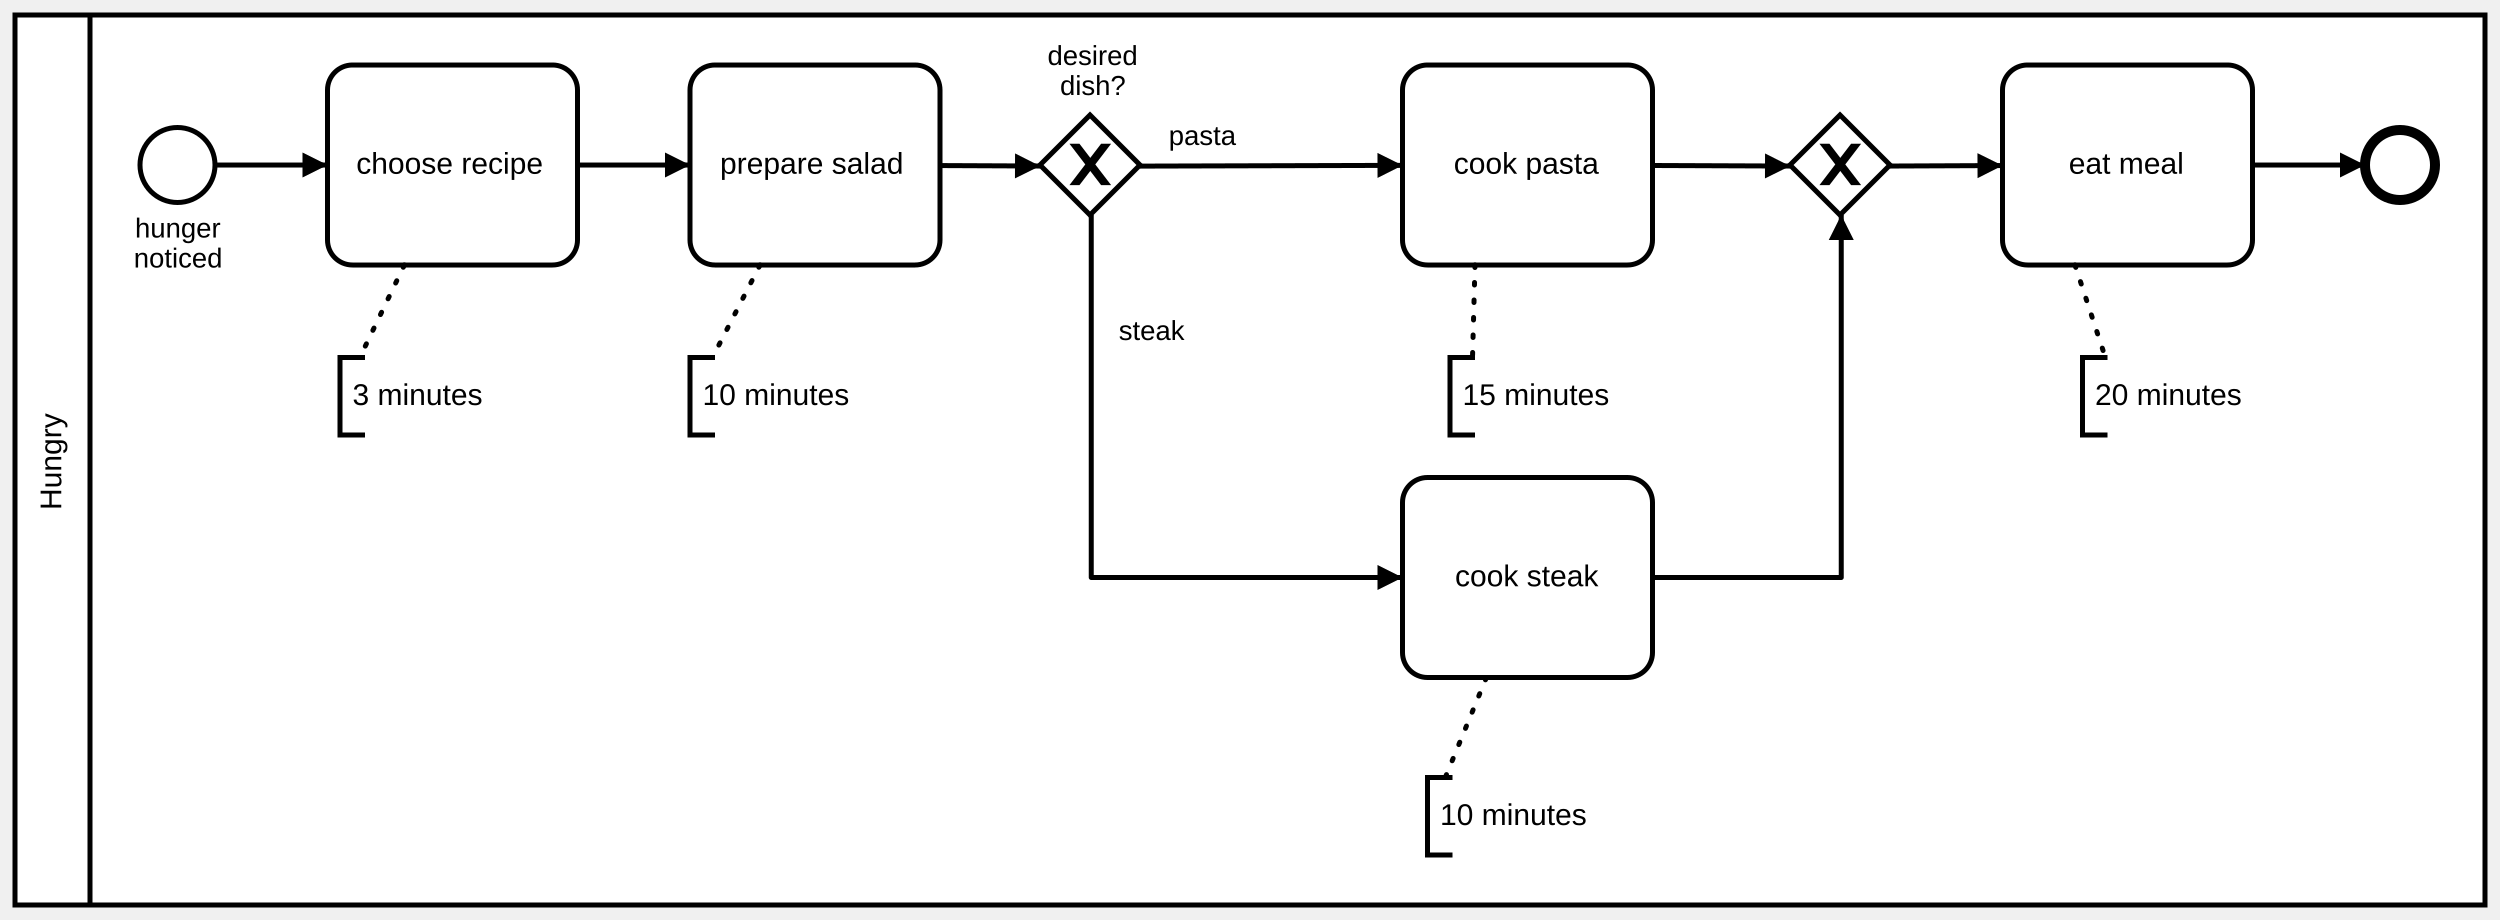
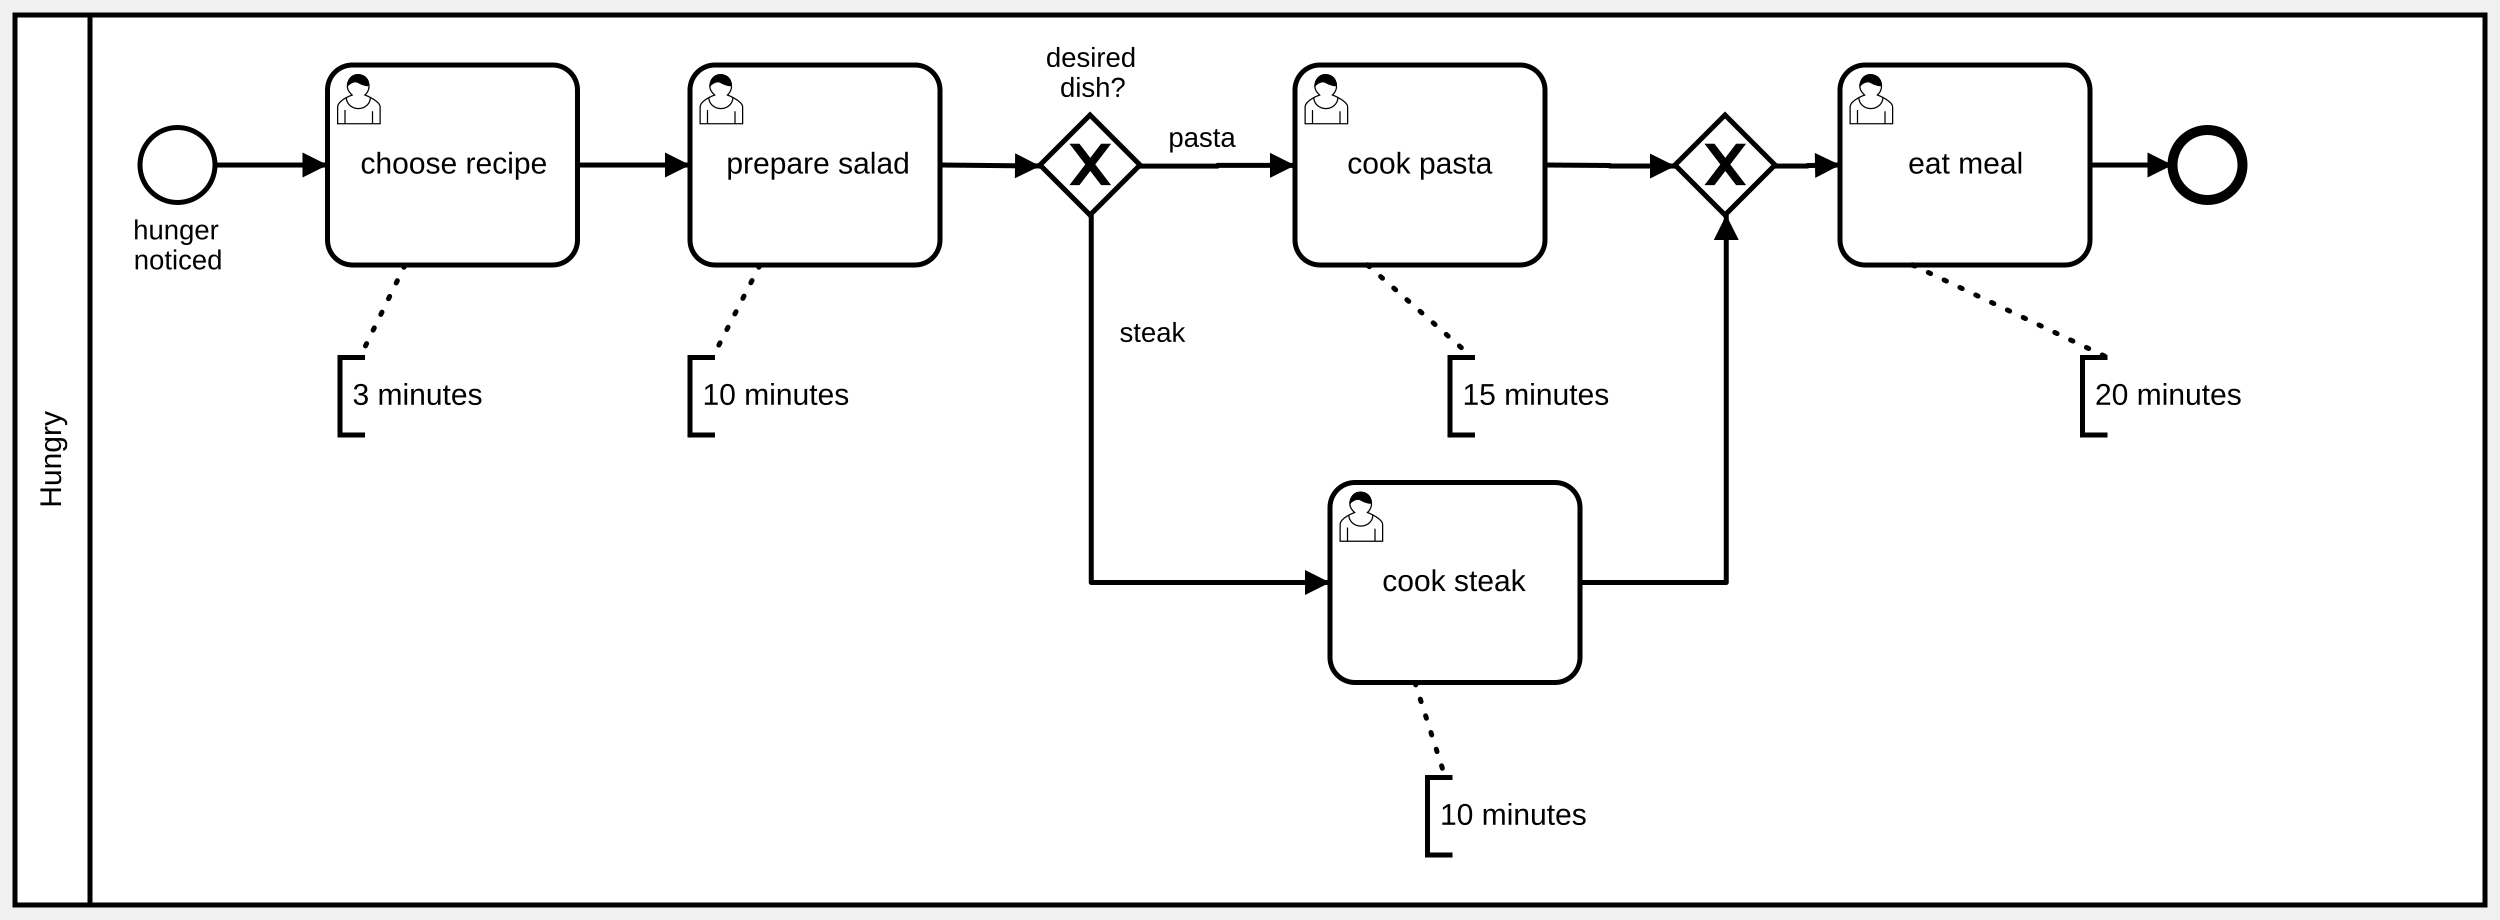
<svg xmlns="http://www.w3.org/2000/svg" width="1000" height="368" viewBox="90 49 1000 368" version="1.1">
  <defs>
-     <marker viewBox="0 0 20 20" markerWidth="10" markerHeight="10" orient="auto" refX="11" refY="10" id="markerSich866ps4">
+     <marker viewBox="0 0 20 20" markerWidth="10" markerHeight="10" orient="auto" refX="11" refY="10" id="markerSie0yr5c24">
      <path d="M 1 5 L 11 10 L 1 15 Z" fill="#000000" style="stroke-width: 1px; stroke-linecap: round; stroke-dasharray: 10000px, 1px;" />
    </marker>
-     <marker viewBox="0 0 20 20" markerWidth="20" markerHeight="20" orient="auto" refX="6" refY="6" id="markerSich866ps6">
+     <marker viewBox="0 0 20 20" markerWidth="20" markerHeight="20" orient="auto" refX="6" refY="6" id="markerSie0yr5c26">
      <circle cx="6" cy="6" r="3.5" style="stroke-width: 1px; stroke-linecap: round; stroke-dasharray: 10000px, 1px;" fill="#ffffff" stroke="#000000" />
    </marker>
-     <marker viewBox="0 0 20 20" markerWidth="20" markerHeight="20" orient="auto" refX="8.5" refY="5" id="markerSich866ps8">
+     <marker viewBox="0 0 20 20" markerWidth="20" markerHeight="20" orient="auto" refX="8.5" refY="5" id="markerSie0yr5c28">
      <path d="m 1 5 l 0 -3 l 7 3 l -7 3 z" fill="#ffffff" stroke="#000000" style="stroke-width: 1px; stroke-linecap: butt; stroke-dasharray: 10000px, 1px;" />
    </marker>
-     <marker viewBox="0 0 20 20" markerWidth="10" markerHeight="10" orient="auto" refX="11" refY="10" id="markerSich866psa">
+     <marker viewBox="0 0 20 20" markerWidth="10" markerHeight="10" orient="auto" refX="11" refY="10" id="markerSie0yr5c2a">
      <path d="M 1 5 L 11 10 L 1 15" fill="#ffffff" stroke="#000000" style="stroke-width: 1px; stroke-linecap: round; stroke-dasharray: 10000px, 1px;" />
    </marker>
-     <marker viewBox="0 0 20 20" markerWidth="10" markerHeight="10" orient="auto" refX="-1" refY="10" id="markerSich866psc">
+     <marker viewBox="0 0 20 20" markerWidth="10" markerHeight="10" orient="auto" refX="-1" refY="10" id="markerSie0yr5c2c">
      <path d="M 0 10 L 8 6 L 16 10 L 8 14 Z" fill="#ffffff" stroke="#000000" style="stroke-width: 1px; stroke-linecap: round; stroke-dasharray: 10000px, 1px;" />
    </marker>
-     <marker viewBox="0 0 20 20" markerWidth="10" markerHeight="10" orient="auto" refX="-5" refY="10" id="markerSich866pse">
+     <marker viewBox="0 0 20 20" markerWidth="10" markerHeight="10" orient="auto" refX="-5" refY="10" id="markerSie0yr5c2e">
      <path d="M 1 4 L 5 16" fill="#000000" stroke="#000000" style="stroke-width: 1px; stroke-linecap: round; stroke-dasharray: 10000px, 1px;" />
    </marker>
  </defs>
  <g class="djs-group">
    <g data-element-id="Participant_0yxylks" class="djs-element djs-shape hover" transform="matrix(1,0,0,1,96,55)" style="display: block;">
      <rect fill="none" class="djs-outline" x="-6" y="-6" width="1000" height="368" />
      <g class="djs-visual">
-         <rect x="0" y="0" width="988" height="356" rx="0" ry="0" stroke="#000000" fill="#ffffff" style="stroke-width: 2px;" />
+         <rect x="0" y="0" width="988" height="356" rx="0" ry="0" stroke="#000000" style="stroke-width: 2px;" fill="#ffffff" />
        <polyline points="30,0 30,356 " fill="none" stroke="#000000" style="stroke-width: 2px;" />
        <text class=" djs-label" transform="matrix(0,-1,1,0,0,356)" style="font-family: Arial, sans-serif; font-size: 12px;">
-           <tspan x="158" y="18.5">Hungry</tspan>
+           <tspan x="158.906" y="18.414">Hungry</tspan>
        </text>
      </g>
      <rect x="0" y="0" width="988" height="356" fill="none" stroke="#ffffff" style="stroke-opacity: 0; stroke-width: 15px;" class="djs-hit" />
    </g>
    <g class="djs-children">
      <g class="djs-group">
        <g data-element-id="sid-D0BED8B1-BB93-411E-8E26-49C51C4AAF75" transform="matrix(1,0,0,1,146,100)" class="djs-element djs-shape" style="display: block;">
          <rect fill="none" class="djs-outline" x="-6" y="-6" width="42" height="42" />
          <g class="djs-visual">
            <circle cx="15" cy="15" r="15" stroke="#000000" fill="#ffffff" style="stroke-width: 2px;" />
          </g>
          <rect x="0" y="0" width="30" height="30" fill="none" stroke="#ffffff" style="stroke-opacity: 0; stroke-width: 15px;" class="djs-hit" />
        </g>
      </g>
      <g class="djs-group">
        <g data-element-id="sid-D0BED8B1-BB93-411E-8E26-49C51C4AAF75_label" class="djs-element djs-shape" transform="matrix(1,0,0,1,116,132)" style="display: block;">
          <rect fill="none" class="djs-outline" x="-6" y="-6" width="102" height="34" />
          <g class="djs-visual">
            <text class=" djs-label" style="font-family: Arial, sans-serif; font-size: 11px;">
-               <tspan x="28" y="12">hunger</tspan>
-               <tspan x="27.5" y="24">noticed</tspan>
+               <tspan x="27.266" y="12.734">hunger</tspan>
+               <tspan x="27.5" y="24.734">noticed</tspan>
            </text>
          </g>
          <rect x="0" y="0" width="90" height="22" fill="none" stroke="#ffffff" style="stroke-opacity: 0; stroke-width: 15px;" class="djs-hit" />
-         </g>
-       </g>
-       <g class="djs-group">
-         <g data-element-id="sid-8F82DC6C-AE16-41F6-9271-229FC57C00F4" class="djs-element djs-shape" transform="matrix(1,0,0,1,221,75)" style="display: block;">
-           <rect fill="none" class="djs-outline" x="-6" y="-6" width="112" height="92" />
-           <g class="djs-visual">
-             <rect x="0" y="0" width="100" height="80" rx="10" ry="10" stroke="#000000" fill="#ffffff" style="stroke-width: 2px;" />
-             <text class=" djs-label" style="font-family: Arial, sans-serif; font-size: 12px;">
-               <tspan x="11.5" y="43.5">choose recipe</tspan>
-             </text>
-           </g>
-           <rect x="0" y="0" width="100" height="80" fill="none" stroke="#ffffff" style="stroke-opacity: 0; stroke-width: 15px;" class="djs-hit" />
        </g>
      </g>
      <g class="djs-group">
        <g data-element-id="sid-433EEF5E-4740-4E48-9503-61C492767C56" transform="matrix(1,0,0,1,506,95)" class="djs-element djs-shape" style="display: block;">
          <rect fill="none" class="djs-outline" x="-6" y="-6" width="52" height="52" />
          <g class="djs-visual">
            <polygon points="20,0,40,20,20,40,0,20" stroke="#000000" fill="#ffffff" style="stroke-width: 2px;" />
            <path d="m 12.8,12 5.943,7.771 -5.943,7.771 2.743,0 4.571,-5.971 4.571,5.971 2.743,0 -5.943,-7.771 5.943,-7.771 -2.743,0 -4.571,5.971 -4.571,-5.971 -2.743,0 z" fill="#000000" stroke="#000000" style="stroke-width: 1px;" />
          </g>
          <rect x="0" y="0" width="40" height="40" fill="none" stroke="#ffffff" style="stroke-opacity: 0; stroke-width: 15px;" class="djs-hit" />
        </g>
      </g>
      <g class="djs-group">
        <g data-element-id="sid-433EEF5E-4740-4E48-9503-61C492767C56_label" class="djs-element djs-shape" transform="matrix(1,0,0,1,482,63)" style="display: block;">
          <rect fill="none" class="djs-outline" x="-6" y="-6" width="102" height="36" />
          <g class="djs-visual">
            <text class=" djs-label" style="font-family: Arial, sans-serif; font-size: 11px;">
-               <tspan x="27" y="12">desired </tspan>
-               <tspan x="32" y="24">dish?</tspan>
+               <tspan x="26.359" y="12.734">desired </tspan>
+               <tspan x="32" y="24.734">dish?</tspan>
            </text>
          </g>
          <rect x="0" y="0" width="90" height="24" fill="none" stroke="#ffffff" style="stroke-opacity: 0; stroke-width: 15px;" class="djs-hit" />
        </g>
      </g>
      <g class="djs-group">
-         <g data-element-id="sid-91F38206-6869-44E3-8930-0A83748450BF" class="djs-element djs-shape" transform="matrix(1,0,0,1,651,75)" style="display: block;">
-           <rect fill="none" class="djs-outline" x="-6" y="-6" width="112" height="92" />
-           <g class="djs-visual">
-             <rect x="0" y="0" width="100" height="80" rx="10" ry="10" stroke="#000000" fill="#ffffff" style="stroke-width: 2px;" />
-             <text class=" djs-label" style="font-family: Arial, sans-serif; font-size: 12px;">
-               <tspan x="20.5" y="43.5">cook pasta</tspan>
-             </text>
-           </g>
-           <rect x="0" y="0" width="100" height="80" fill="none" stroke="#ffffff" style="stroke-opacity: 0; stroke-width: 15px;" class="djs-hit" />
-         </g>
-       </g>
-       <g class="djs-group">
-         <g data-element-id="sid-9995AE6B-11A6-420E-9F08-19E38191A77A" class="djs-element djs-shape" transform="matrix(1,0,0,1,651,240)" style="display: block;">
-           <rect fill="none" class="djs-outline" x="-6" y="-6" width="112" height="92" />
-           <g class="djs-visual">
-             <rect x="0" y="0" width="100" height="80" rx="10" ry="10" stroke="#000000" fill="#ffffff" style="stroke-width: 2px;" />
-             <text class=" djs-label" style="font-family: Arial, sans-serif; font-size: 12px;">
-               <tspan x="21" y="43.5">cook steak</tspan>
-             </text>
-           </g>
-           <rect x="0" y="0" width="100" height="80" fill="none" stroke="#ffffff" style="stroke-opacity: 0; stroke-width: 15px;" class="djs-hit" />
-         </g>
-       </g>
-       <g class="djs-group">
-         <g data-element-id="sid-5144EF42-AEA7-4985-84F9-C082122C7107" class="djs-element djs-shape" transform="matrix(1,0,0,1,366,75)" style="display: block;">
-           <rect fill="none" class="djs-outline" x="-6" y="-6" width="112" height="92" />
-           <g class="djs-visual">
-             <rect x="0" y="0" width="100" height="80" rx="10" ry="10" stroke="#000000" fill="#ffffff" style="stroke-width: 2px;" />
-             <text class=" djs-label" style="font-family: Arial, sans-serif; font-size: 12px;">
-               <tspan x="12" y="43.5">prepare salad</tspan>
-             </text>
-           </g>
-           <rect x="0" y="0" width="100" height="80" fill="none" stroke="#ffffff" style="stroke-opacity: 0; stroke-width: 15px;" class="djs-hit" />
-         </g>
-       </g>
-       <g class="djs-group">
-         <g data-element-id="sid-47D7385A-388F-40C4-892E-F814C0659C54" transform="matrix(1,0,0,1,806,95)" class="djs-element djs-shape" style="display: block;">
+         <g data-element-id="sid-47D7385A-388F-40C4-892E-F814C0659C54" transform="matrix(1,0,0,1,760,95)" class="djs-element djs-shape" style="display: block;">
          <rect fill="none" class="djs-outline" x="-6" y="-6" width="52" height="52" />
          <g class="djs-visual">
            <polygon points="20,0,40,20,20,40,0,20" stroke="#000000" fill="#ffffff" style="stroke-width: 2px;" />
            <path d="m 12.8,12 5.943,7.771 -5.943,7.771 2.743,0 4.571,-5.971 4.571,5.971 2.743,0 -5.943,-7.771 5.943,-7.771 -2.743,0 -4.571,5.971 -4.571,-5.971 -2.743,0 z" fill="#000000" stroke="#000000" style="stroke-width: 1px;" />
          </g>
          <rect x="0" y="0" width="40" height="40" fill="none" stroke="#ffffff" style="stroke-opacity: 0; stroke-width: 15px;" class="djs-hit" />
        </g>
      </g>
      <g class="djs-group">
-         <g data-element-id="sid-47D7385A-388F-40C4-892E-F814C0659C54_label" class="djs-element djs-shape" transform="matrix(1,0,0,1,781,135)" style="display: none;">
-           <rect fill="none" class="djs-outline" x="-6" y="-6" width="102" height="32" />
-           <g class="djs-visual">
-             <text class=" djs-label" style="font-family: Arial, sans-serif; font-size: 11px;">
-               <tspan x="45" y="0" />
-             </text>
-           </g>
-           <rect x="0" y="0" width="90" height="20" fill="none" stroke="#ffffff" style="stroke-opacity: 0; stroke-width: 15px;" class="djs-hit" />
-         </g>
-       </g>
-       <g class="djs-group">
-         <g data-element-id="sid-AAEB396B-8B49-4A20-ADC8-8F956C1B5256" class="djs-element djs-shape" transform="matrix(1,0,0,1,891,75)" style="display: block;">
-           <rect fill="none" class="djs-outline" x="-6" y="-6" width="112" height="92" />
-           <g class="djs-visual">
-             <rect x="0" y="0" width="100" height="80" rx="10" ry="10" stroke="#000000" fill="#ffffff" style="stroke-width: 2px;" />
-             <text class=" djs-label" style="font-family: Arial, sans-serif; font-size: 12px;">
-               <tspan x="26.5" y="43.5">eat meal</tspan>
-             </text>
-           </g>
-           <rect x="0" y="0" width="100" height="80" fill="none" stroke="#ffffff" style="stroke-opacity: 0; stroke-width: 15px;" class="djs-hit" />
-         </g>
-       </g>
-       <g class="djs-group">
-         <g data-element-id="sid-283C754D-1AA2-4EC9-982F-382C51F2C9B9" transform="matrix(1,0,0,1,1036,101)" class="djs-element djs-shape" style="display: block;">
+         <g data-element-id="sid-47D7385A-388F-40C4-892E-F814C0659C54_label" class="djs-element djs-shape" transform="matrix(1,0,0,1,735,135)" style="display: none;">
+           <rect fill="none" class="djs-outline" x="-6" y="-6" width="102" height="32" />
+           <g class="djs-visual">
+             <text class=" djs-label" style="font-family: Arial, sans-serif; font-size: 11px;">
+               <tspan x="45" y="0" />
+             </text>
+           </g>
+           <rect x="0" y="0" width="90" height="20" fill="none" stroke="#ffffff" style="stroke-opacity: 0; stroke-width: 15px;" class="djs-hit" />
+         </g>
+       </g>
+       <g class="djs-group">
+         <g data-element-id="sid-283C754D-1AA2-4EC9-982F-382C51F2C9B9" transform="matrix(1,0,0,1,959,101)" class="djs-element djs-shape selected" style="display: block;">
          <rect fill="none" class="djs-outline" x="-6" y="-6" width="40" height="40" />
          <g class="djs-visual">
            <circle cx="14" cy="14" r="14" stroke="#000000" fill="#ffffff" style="stroke-width: 4px;" />
          </g>
          <rect x="0" y="0" width="28" height="28" fill="none" stroke="#ffffff" style="stroke-opacity: 0; stroke-width: 15px;" class="djs-hit" />
        </g>
      </g>
      <g class="djs-group">
-         <g data-element-id="sid-283C754D-1AA2-4EC9-982F-382C51F2C9B9_label" class="djs-element djs-shape" transform="matrix(1,0,0,1,1005,129)" style="display: none;">
+         <g data-element-id="sid-283C754D-1AA2-4EC9-982F-382C51F2C9B9_label" class="djs-element djs-shape" transform="matrix(1,0,0,1,928,129)" style="display: none;">
          <rect fill="none" class="djs-outline" x="-6" y="-6" width="102" height="32" />
          <g class="djs-visual">
            <text class=" djs-label" style="font-family: Arial, sans-serif; font-size: 11px;">
              <tspan x="45" y="0" />
            </text>
          </g>
          <rect x="0" y="0" width="90" height="20" fill="none" stroke="#ffffff" style="stroke-opacity: 0; stroke-width: 15px;" class="djs-hit" />
        </g>
      </g>
      <g class="djs-group">
        <g data-element-id="sid-BF48915E-9493-4461-A096-7B52E6FD0B70" class="djs-element djs-shape" transform="matrix(1,0,0,1,923,192)" style="display: block;">
          <rect fill="none" class="djs-outline" x="-6" y="-6" width="112" height="43" />
          <g class="djs-visual">
            <rect x="0" y="0" width="100" height="31" rx="0" ry="0" stroke="none" fill="none" style="stroke-width: 2px;" />
            <path d="m 0, 0 m 10,0 l -10,0 l 0,31 l 10,0" fill="none" stroke="#000000" style="stroke-width: 2px;" />
            <text class=" djs-label" style="font-family: Arial, sans-serif; font-size: 12px;">
-               <tspan x="5" y="19">20 minutes</tspan>
+               <tspan x="5" y="18.914">20 minutes</tspan>
            </text>
          </g>
          <rect x="0" y="0" width="100" height="31" fill="none" stroke="#ffffff" style="stroke-opacity: 0; stroke-width: 15px;" class="djs-hit" />
        </g>
      </g>
      <g class="djs-group">
        <g data-element-id="sid-4E820B8B-41A4-47BC-B9BA-F007E2D485A4" class="djs-element djs-shape" transform="matrix(1,0,0,1,366,192)" style="display: block;">
          <rect fill="none" class="djs-outline" x="-6" y="-6" width="112" height="43" />
          <g class="djs-visual">
            <rect x="0" y="0" width="100" height="31" rx="0" ry="0" stroke="none" fill="none" style="stroke-width: 2px;" />
            <path d="m 0, 0 m 10,0 l -10,0 l 0,31 l 10,0" fill="none" stroke="#000000" style="stroke-width: 2px;" />
            <text class=" djs-label" style="font-family: Arial, sans-serif; font-size: 12px;">
-               <tspan x="5" y="19">10 minutes</tspan>
+               <tspan x="5" y="18.914">10 minutes</tspan>
            </text>
          </g>
          <rect x="0" y="0" width="100" height="31" fill="none" stroke="#ffffff" style="stroke-opacity: 0; stroke-width: 15px;" class="djs-hit" />
        </g>
      </g>
      <g class="djs-group">
        <g data-element-id="sid-CFD63D17-AEF8-441B-B612-A50DBA801760" class="djs-element djs-shape" transform="matrix(1,0,0,1,661,360)" style="display: block;">
          <rect fill="none" class="djs-outline" x="-6" y="-6" width="112" height="43" />
          <g class="djs-visual">
            <rect x="0" y="0" width="100" height="31" rx="0" ry="0" stroke="none" fill="none" style="stroke-width: 2px;" />
            <path d="m 0, 0 m 10,0 l -10,0 l 0,31 l 10,0" fill="none" stroke="#000000" style="stroke-width: 2px;" />
            <text class=" djs-label" style="font-family: Arial, sans-serif; font-size: 12px;">
-               <tspan x="5" y="19">10 minutes</tspan>
+               <tspan x="5" y="18.914">10 minutes</tspan>
            </text>
          </g>
          <rect x="0" y="0" width="100" height="31" fill="none" stroke="#ffffff" style="stroke-opacity: 0; stroke-width: 15px;" class="djs-hit" />
        </g>
      </g>
      <g class="djs-group">
        <g data-element-id="sid-A6E3D7E7-B739-4B08-993E-B5CB5F61C69F" class="djs-element djs-shape" transform="matrix(1,0,0,1,226,192)" style="display: block;">
          <rect fill="none" class="djs-outline" x="-6" y="-6" width="112" height="43" />
          <g class="djs-visual">
            <rect x="0" y="0" width="100" height="31" rx="0" ry="0" stroke="none" fill="none" style="stroke-width: 2px;" />
            <path d="m 0, 0 m 10,0 l -10,0 l 0,31 l 10,0" fill="none" stroke="#000000" style="stroke-width: 2px;" />
            <text class=" djs-label" style="font-family: Arial, sans-serif; font-size: 12px;">
-               <tspan x="5" y="19">3 minutes</tspan>
+               <tspan x="5" y="18.914">3 minutes</tspan>
            </text>
          </g>
          <rect x="0" y="0" width="100" height="31" fill="none" stroke="#ffffff" style="stroke-opacity: 0; stroke-width: 15px;" class="djs-hit" />
        </g>
      </g>
      <g class="djs-group">
        <g data-element-id="sid-158140B4-D103-4652-A69B-F15B8A689F9A" class="djs-element djs-shape" transform="matrix(1,0,0,1,670,192)" style="display: block;">
          <rect fill="none" class="djs-outline" x="-6" y="-6" width="112" height="43" />
          <g class="djs-visual">
            <rect x="0" y="0" width="100" height="31" rx="0" ry="0" stroke="none" fill="none" style="stroke-width: 2px;" />
            <path d="m 0, 0 m 10,0 l -10,0 l 0,31 l 10,0" fill="none" stroke="#000000" style="stroke-width: 2px;" />
            <text class=" djs-label" style="font-family: Arial, sans-serif; font-size: 12px;">
-               <tspan x="5" y="19">15 minutes</tspan>
+               <tspan x="5" y="18.914">15 minutes</tspan>
            </text>
          </g>
          <rect x="0" y="0" width="100" height="31" fill="none" stroke="#ffffff" style="stroke-opacity: 0; stroke-width: 15px;" class="djs-hit" />
        </g>
      </g>
      <g class="djs-group">
        <g data-element-id="sid-FFF01EF7-1FEC-4B83-986C-018858D97835" class="djs-element djs-connection" style="display: block;">
          <rect fill="none" class="djs-outline" x="170" y="109" width="57" height="12" />
          <g class="djs-visual">
-             <path d="m  176,115L221,115 " fill="none" stroke="#000000" style="stroke-width: 2px; stroke-linejoin: round; marker-end: url(#markerSich866ps4);" />
+             <path d="m  176,115L221,115 " fill="none" stroke="#000000" style="stroke-width: 2px; stroke-linejoin: round; marker-end: url(#markerSie0yr5c24);" />
          </g>
          <polyline points="176,115 221,115 " fill="none" stroke="#ffffff" style="stroke-opacity: 0; stroke-width: 15px;" class="djs-hit" />
        </g>
      </g>
      <g class="djs-group">
        <g data-element-id="sid-FFF01EF7-1FEC-4B83-986C-018858D97835_label" class="djs-element djs-shape" transform="matrix(1,0,0,1,154,105)" style="display: none;">
          <rect fill="none" class="djs-outline" x="-6" y="-6" width="102" height="32" />
          <g class="djs-visual">
            <text class=" djs-label" style="font-family: Arial, sans-serif; font-size: 11px;">
              <tspan x="45" y="0" />
            </text>
          </g>
          <rect x="0" y="0" width="90" height="20" fill="none" stroke="#ffffff" style="stroke-opacity: 0; stroke-width: 15px;" class="djs-hit" />
        </g>
      </g>
      <g class="djs-group">
        <g data-element-id="sid-5244058D-4A1C-49C7-A975-3D2AF4BFAFE0" class="djs-element djs-connection" style="display: block;">
          <rect fill="none" class="djs-outline" x="315" y="109" width="57" height="12" />
          <g class="djs-visual">
-             <path d="m  321,115L366,115 " fill="none" stroke="#000000" style="stroke-width: 2px; stroke-linejoin: round; marker-end: url(#markerSich866ps4);" />
+             <path d="m  321,115L366,115 " fill="none" stroke="#000000" style="stroke-width: 2px; stroke-linejoin: round; marker-end: url(#markerSie0yr5c24);" />
          </g>
          <polyline points="321,115 366,115 " fill="none" stroke="#ffffff" style="stroke-opacity: 0; stroke-width: 15px;" class="djs-hit" />
        </g>
      </g>
      <g class="djs-group">
        <g data-element-id="sid-5244058D-4A1C-49C7-A975-3D2AF4BFAFE0_label" class="djs-element djs-shape" transform="matrix(1,0,0,1,299,105)" style="display: none;">
          <rect fill="none" class="djs-outline" x="-6" y="-6" width="102" height="32" />
          <g class="djs-visual">
            <text class=" djs-label" style="font-family: Arial, sans-serif; font-size: 11px;">
              <tspan x="45" y="0" />
            </text>
          </g>
          <rect x="0" y="0" width="90" height="20" fill="none" stroke="#ffffff" style="stroke-opacity: 0; stroke-width: 15px;" class="djs-hit" />
        </g>
      </g>
      <g class="djs-group">
        <g data-element-id="sid-1CA5065E-3A33-4024-93CF-B7148AD79095" class="djs-element djs-connection" style="display: block;">
-           <rect fill="none" class="djs-outline" x="460" y="109.226" width="52" height="12.181" />
-           <g class="djs-visual">
-             <path d="m  466,115.226L506,115.407 " fill="none" stroke="#000000" style="stroke-width: 2px; stroke-linejoin: round; marker-end: url(#markerSich866ps4);" />
-           </g>
-           <polyline points="466,115.226 506,115.407 " fill="none" stroke="#ffffff" style="stroke-opacity: 0; stroke-width: 15px;" class="djs-hit" />
+           <rect fill="none" class="djs-outline" x="460" y="109" width="52" height="12.407" />
+           <g class="djs-visual">
+             <path d="m  466,115L506,115.407 " fill="none" stroke="#000000" style="stroke-width: 2px; stroke-linejoin: round; marker-end: url(#markerSie0yr5c24);" />
+           </g>
+           <polyline points="466,115 506,115.407 " fill="none" stroke="#ffffff" style="stroke-opacity: 0; stroke-width: 15px;" class="djs-hit" />
        </g>
      </g>
      <g class="djs-group">
        <g data-element-id="sid-1CA5065E-3A33-4024-93CF-B7148AD79095_label" class="djs-element djs-shape" transform="matrix(1,0,0,1,441,105)" style="display: none;">
          <rect fill="none" class="djs-outline" x="-6" y="-6" width="102" height="32" />
          <g class="djs-visual">
            <text class=" djs-label" style="font-family: Arial, sans-serif; font-size: 11px;">
              <tspan x="45" y="0" />
            </text>
          </g>
          <rect x="0" y="0" width="90" height="20" fill="none" stroke="#ffffff" style="stroke-opacity: 0; stroke-width: 15px;" class="djs-hit" />
-         </g>
-       </g>
-       <g class="djs-group">
-         <g data-element-id="sid-E943A666-80E2-4D38-9AEF-ACD1EFE0D128" class="djs-element djs-connection" style="display: block;">
-           <rect fill="none" class="djs-outline" x="540" y="109.143" width="117" height="12.301" />
-           <g class="djs-visual">
-             <path d="m  546,115.444L651,115.143 " fill="none" stroke="#000000" style="stroke-width: 2px; stroke-linejoin: round; marker-end: url(#markerSich866ps4);" />
-           </g>
-           <polyline points="546,115.444 651,115.143 " fill="none" stroke="#ffffff" style="stroke-opacity: 0; stroke-width: 15px;" class="djs-hit" />
        </g>
      </g>
      <g class="djs-group">
        <g data-element-id="sid-E943A666-80E2-4D38-9AEF-ACD1EFE0D128_label" class="djs-element djs-shape" transform="matrix(1,0,0,1,526,95)" style="display: block;">
          <rect fill="none" class="djs-outline" x="-6" y="-6" width="102" height="24" />
          <g class="djs-visual">
            <text class=" djs-label" style="font-family: Arial, sans-serif; font-size: 11px;">
-               <tspan x="31.5" y="12">pasta</tspan>
+               <tspan x="31.359" y="12.734">pasta</tspan>
            </text>
          </g>
          <rect x="0" y="0" width="90" height="12" fill="none" stroke="#ffffff" style="stroke-opacity: 0; stroke-width: 15px;" class="djs-hit" />
-         </g>
-       </g>
-       <g class="djs-group">
-         <g data-element-id="sid-4C1A6A53-32E3-46D3-BECE-5B3555133586" class="djs-element djs-connection" style="display: block;">
-           <rect fill="none" class="djs-outline" x="520.5" y="129" width="136.5" height="157" />
-           <g class="djs-visual">
-             <path d="m  526.5,135L526.5,280 L651,280 " fill="none" stroke="#000000" style="stroke-width: 2px; stroke-linejoin: round; marker-end: url(#markerSich866ps4);" />
-           </g>
-           <polyline points="526.5,135 526.5,280 651,280 " fill="none" stroke="#ffffff" style="stroke-opacity: 0; stroke-width: 15px;" class="djs-hit" />
        </g>
      </g>
      <g class="djs-group">
        <g data-element-id="sid-4C1A6A53-32E3-46D3-BECE-5B3555133586_label" class="djs-element djs-shape" transform="matrix(1,0,0,1,506,173)" style="display: block;">
          <rect fill="none" class="djs-outline" x="-6" y="-6" width="102" height="24" />
          <g class="djs-visual">
            <text class=" djs-label" style="font-family: Arial, sans-serif; font-size: 11px;">
-               <tspan x="31.5" y="12">steak</tspan>
+               <tspan x="31.812" y="12.734">steak</tspan>
            </text>
          </g>
          <rect x="0" y="0" width="90" height="12" fill="none" stroke="#ffffff" style="stroke-opacity: 0; stroke-width: 15px;" class="djs-hit" />
        </g>
      </g>
      <g class="djs-group">
-         <g data-element-id="sid-E02C3FCE-3C11-4C6B-AFC0-674C5A8B69AF" class="djs-element djs-connection" style="display: block;">
-           <rect fill="none" class="djs-outline" x="745" y="109.199" width="67" height="12.219" />
-           <g class="djs-visual">
-             <path d="m  751,115.199L806,115.418 " fill="none" stroke="#000000" style="stroke-width: 2px; stroke-linejoin: round; marker-end: url(#markerSich866ps4);" />
-           </g>
-           <polyline points="751,115.199 806,115.418 " fill="none" stroke="#ffffff" style="stroke-opacity: 0; stroke-width: 15px;" class="djs-hit" />
-         </g>
-       </g>
-       <g class="djs-group">
        <g data-element-id="sid-E02C3FCE-3C11-4C6B-AFC0-674C5A8B69AF_label" class="djs-element djs-shape" transform="matrix(1,0,0,1,734,105)" style="display: none;">
          <rect fill="none" class="djs-outline" x="-6" y="-6" width="102" height="32" />
          <g class="djs-visual">
            <text class=" djs-label" style="font-family: Arial, sans-serif; font-size: 11px;">
              <tspan x="45" y="0" />
            </text>
          </g>
          <rect x="0" y="0" width="90" height="20" fill="none" stroke="#ffffff" style="stroke-opacity: 0; stroke-width: 15px;" class="djs-hit" />
        </g>
      </g>
      <g class="djs-group">
-         <g data-element-id="sid-F031AA0F-ABDF-4866-A905-7EF8FF7A899B" class="djs-element djs-connection" style="display: block;">
-           <rect fill="none" class="djs-outline" x="745" y="129" width="87.5" height="157" />
-           <g class="djs-visual">
-             <path d="m  751,280L826.5,280 L826.5,135 " fill="none" stroke="#000000" style="stroke-width: 2px; stroke-linejoin: round; marker-end: url(#markerSich866ps4);" />
-           </g>
-           <polyline points="751,280 826.5,280 826.5,135 " fill="none" stroke="#ffffff" style="stroke-opacity: 0; stroke-width: 15px;" class="djs-hit" />
-         </g>
-       </g>
-       <g class="djs-group">
        <g data-element-id="sid-F031AA0F-ABDF-4866-A905-7EF8FF7A899B_label" class="djs-element djs-shape" transform="matrix(1,0,0,1,744,270)" style="display: none;">
          <rect fill="none" class="djs-outline" x="-6" y="-6" width="102" height="32" />
          <g class="djs-visual">
            <text class=" djs-label" style="font-family: Arial, sans-serif; font-size: 11px;">
              <tspan x="45" y="0" />
            </text>
          </g>
          <rect x="0" y="0" width="90" height="20" fill="none" stroke="#ffffff" style="stroke-opacity: 0; stroke-width: 15px;" class="djs-hit" />
        </g>
      </g>
      <g class="djs-group">
-         <g data-element-id="sid-1BF06A5D-6B3D-4808-B358-69C1E08B1C42" class="djs-element djs-connection" style="display: block;">
-           <rect fill="none" class="djs-outline" x="840" y="109.218" width="57" height="12.197" />
-           <g class="djs-visual">
-             <path d="m  846,115.415L891,115.218 " fill="none" stroke="#000000" style="stroke-width: 2px; stroke-linejoin: round; marker-end: url(#markerSich866ps4);" />
-           </g>
-           <polyline points="846,115.415 891,115.218 " fill="none" stroke="#ffffff" style="stroke-opacity: 0; stroke-width: 15px;" class="djs-hit" />
-         </g>
-       </g>
-       <g class="djs-group">
        <g data-element-id="sid-1BF06A5D-6B3D-4808-B358-69C1E08B1C42_label" class="djs-element djs-shape" transform="matrix(1,0,0,1,824,105)" style="display: none;">
          <rect fill="none" class="djs-outline" x="-6" y="-6" width="102" height="32" />
          <g class="djs-visual">
            <text class=" djs-label" style="font-family: Arial, sans-serif; font-size: 11px;">
              <tspan x="45" y="0" />
            </text>
          </g>
          <rect x="0" y="0" width="90" height="20" fill="none" stroke="#ffffff" style="stroke-opacity: 0; stroke-width: 15px;" class="djs-hit" />
        </g>
      </g>
      <g class="djs-group">
-         <g data-element-id="sid-A183C0F7-53E8-4A53-B0C1-C626A5459AB5" class="djs-element djs-connection" style="display: block;">
-           <rect fill="none" class="djs-outline" x="985" y="109" width="57" height="12" />
-           <g class="djs-visual">
-             <path d="m  991,115L1036,115 " fill="none" stroke="#000000" style="stroke-width: 2px; stroke-linejoin: round; marker-end: url(#markerSich866ps4);" />
-           </g>
-           <polyline points="991,115 1036,115 " fill="none" stroke="#ffffff" style="stroke-opacity: 0; stroke-width: 15px;" class="djs-hit" />
-         </g>
-       </g>
-       <g class="djs-group">
        <g data-element-id="sid-A183C0F7-53E8-4A53-B0C1-C626A5459AB5_label" class="djs-element djs-shape" transform="matrix(1,0,0,1,969,105)" style="display: none;">
          <rect fill="none" class="djs-outline" x="-6" y="-6" width="102" height="32" />
          <g class="djs-visual">
            <text class=" djs-label" style="font-family: Arial, sans-serif; font-size: 11px;">
              <tspan x="45" y="0" />
            </text>
          </g>
          <rect x="0" y="0" width="90" height="20" fill="none" stroke="#ffffff" style="stroke-opacity: 0; stroke-width: 15px;" class="djs-hit" />
        </g>
      </g>
      <g class="djs-group">
        <g data-element-id="sid-F04D4AF9-B37A-4489-9121-EA6E2398D277" class="djs-element djs-connection" style="display: block;">
-           <rect fill="none" class="djs-outline" x="228.165" y="149" width="29.575" height="48.5" />
-           <g class="djs-visual">
-             <polyline points="251.74,155 234.165,191.5 " fill="none" stroke="#000000" style="stroke-width: 2px; stroke-dasharray: 1px, 6px; stroke-linecap: round; stroke-linejoin: round;" />
-           </g>
-           <polyline points="251.74,155 234.165,191.5 " fill="none" stroke="#ffffff" style="stroke-opacity: 0; stroke-width: 15px;" class="djs-hit" />
-         </g>
-       </g>
-       <g class="djs-group">
-         <g data-element-id="sid-BC2439FA-B8F5-4ED6-B5BA-CF57F99FA435" class="djs-element djs-connection" style="display: block;">
-           <rect fill="none" class="djs-outline" x="673" y="149" width="13" height="49" />
-           <g class="djs-visual">
-             <polyline points="680,155 679,192 " fill="none" stroke="#000000" style="stroke-width: 2px; stroke-dasharray: 1px, 6px; stroke-linecap: round; stroke-linejoin: round;" />
-           </g>
-           <polyline points="680,155 679,192 " fill="none" stroke="#ffffff" style="stroke-opacity: 0; stroke-width: 15px;" class="djs-hit" />
-         </g>
-       </g>
-       <g class="djs-group">
-         <g data-element-id="sid-62F4C2FE-901D-44BB-83F4-3A606EACD2EA" class="djs-element djs-connection" style="display: block;">
-           <rect fill="none" class="djs-outline" x="662.116" y="314" width="28.442" height="52" />
-           <g class="djs-visual">
-             <polyline points="684.558,320 668.116,360 " fill="none" stroke="#000000" style="stroke-width: 2px; stroke-dasharray: 1px, 6px; stroke-linecap: round; stroke-linejoin: round;" />
-           </g>
-           <polyline points="684.558,320 668.116,360 " fill="none" stroke="#ffffff" style="stroke-opacity: 0; stroke-width: 15px;" class="djs-hit" />
+           <rect fill="none" class="djs-outline" x="228.165" y="149" width="29.835" height="48.5" />
+           <g class="djs-visual">
+             <polyline points="252,155 234.165,191.5 " fill="none" stroke="#000000" style="stroke-width: 2px; stroke-dasharray: 1px, 6px; stroke-linecap: round; stroke-linejoin: round;" />
+           </g>
+           <polyline points="252,155 234.165,191.5 " fill="none" stroke="#ffffff" style="stroke-opacity: 0; stroke-width: 15px;" class="djs-hit" />
        </g>
      </g>
      <g class="djs-group">
        <g data-element-id="sid-18F7ACF2-1B3D-4E25-B7EF-B5080D0E25A4" class="djs-element djs-connection" style="display: block;">
          <rect fill="none" class="djs-outline" x="369" y="149" width="31" height="49" />
          <g class="djs-visual">
            <polyline points="394,155 375,192 " fill="none" stroke="#000000" style="stroke-width: 2px; stroke-dasharray: 1px, 6px; stroke-linecap: round; stroke-linejoin: round;" />
          </g>
          <polyline points="394,155 375,192 " fill="none" stroke="#ffffff" style="stroke-opacity: 0; stroke-width: 15px;" class="djs-hit" />
        </g>
      </g>
      <g class="djs-group">
+         <g data-element-id="UserTask_1a8i191" class="djs-element djs-shape" transform="matrix(1,0,0,1,221,75)" style="display: block;">
+           <rect fill="none" class="djs-outline" x="-6" y="-6" width="112" height="92" />
+           <g class="djs-visual">
+             <rect x="0" y="0" width="100" height="80" rx="10" ry="10" stroke="#000000" fill="#ffffff" style="stroke-width: 2px;" />
+             <text class=" djs-label" style="font-family: Arial, sans-serif; font-size: 12px;">
+               <tspan x="13.18" y="43.414">choose recipe</tspan>
+             </text>
+             <path d="m 15,12 c 0.909,-0.845 1.594,-2.049 1.594,-3.385 0,-2.554 -1.805,-4.622 -4.357,-4.622 -2.552,0 -4.288,2.068 -4.288,4.622 0,1.348 0.974,2.562 1.896,3.405 -0.529,0.187 -5.669,2.097 -5.794,4.756 v 6.718 h 17 v -6.718 c 0,-2.298 -5.528,-4.595 -6.051,-4.776 zm -8,6 l 0,5.5 m 11,0 l 0,-5" fill="none" stroke="#000000" style="stroke-width: 0.5px;" />
+             <path d="m 15,12 m 2.162,1.009 c 0,2.447 -2.158,4.431 -4.821,4.431 -2.665,0 -4.822,-1.981 -4.822,-4.431 " fill="none" stroke="#000000" style="stroke-width: 0.5px;" />
+             <path d="m 15,12 m -6.9,-3.80 c 0,0 2.251,-2.358 4.274,-1.177 2.024,1.181 4.221,1.537 4.124,0.965 -0.098,-0.57 -0.117,-3.791 -4.191,-4.136 -3.575,0.001 -4.208,3.367 -4.207,4.348 z" fill="#000000" stroke="#000000" style="stroke-width: 0.5px;" />
+           </g>
+           <rect x="0" y="0" width="100" height="80" fill="none" stroke="#ffffff" style="stroke-opacity: 0; stroke-width: 15px;" class="djs-hit" />
+         </g>
+       </g>
+       <g class="djs-group">
+         <g data-element-id="UserTask_1llznb6" class="djs-element djs-shape" transform="matrix(1,0,0,1,366,75)" style="display: block;">
+           <rect fill="none" class="djs-outline" x="-6" y="-6" width="112" height="92" />
+           <g class="djs-visual">
+             <rect x="0" y="0" width="100" height="80" rx="10" ry="10" stroke="#000000" fill="#ffffff" style="stroke-width: 2px;" />
+             <text class=" djs-label" style="font-family: Arial, sans-serif; font-size: 12px;">
+               <tspan x="14.539" y="43.414">prepare salad</tspan>
+             </text>
+             <path d="m 15,12 c 0.909,-0.845 1.594,-2.049 1.594,-3.385 0,-2.554 -1.805,-4.622 -4.357,-4.622 -2.552,0 -4.288,2.068 -4.288,4.622 0,1.348 0.974,2.562 1.896,3.405 -0.529,0.187 -5.669,2.097 -5.794,4.756 v 6.718 h 17 v -6.718 c 0,-2.298 -5.528,-4.595 -6.051,-4.776 zm -8,6 l 0,5.5 m 11,0 l 0,-5" fill="none" stroke="#000000" style="stroke-width: 0.5px;" />
+             <path d="m 15,12 m 2.162,1.009 c 0,2.447 -2.158,4.431 -4.821,4.431 -2.665,0 -4.822,-1.981 -4.822,-4.431 " fill="none" stroke="#000000" style="stroke-width: 0.5px;" />
+             <path d="m 15,12 m -6.9,-3.80 c 0,0 2.251,-2.358 4.274,-1.177 2.024,1.181 4.221,1.537 4.124,0.965 -0.098,-0.57 -0.117,-3.791 -4.191,-4.136 -3.575,0.001 -4.208,3.367 -4.207,4.348 z" fill="#000000" stroke="#000000" style="stroke-width: 0.5px;" />
+           </g>
+           <rect x="0" y="0" width="100" height="80" fill="none" stroke="#ffffff" style="stroke-opacity: 0; stroke-width: 15px;" class="djs-hit" />
+         </g>
+       </g>
+       <g class="djs-group">
+         <g data-element-id="UserTask_07iqy0c" class="djs-element djs-shape" transform="matrix(1,0,0,1,608,75)" style="display: block;">
+           <rect fill="none" class="djs-outline" x="-6" y="-6" width="112" height="92" />
+           <g class="djs-visual">
+             <rect x="0" y="0" width="100" height="80" rx="10" ry="10" stroke="#000000" fill="#ffffff" style="stroke-width: 2px;" />
+             <text class=" djs-label" style="font-family: Arial, sans-serif; font-size: 12px;">
+               <tspan x="20.906" y="43.414">cook pasta</tspan>
+             </text>
+             <path d="m 15,12 c 0.909,-0.845 1.594,-2.049 1.594,-3.385 0,-2.554 -1.805,-4.622 -4.357,-4.622 -2.552,0 -4.288,2.068 -4.288,4.622 0,1.348 0.974,2.562 1.896,3.405 -0.529,0.187 -5.669,2.097 -5.794,4.756 v 6.718 h 17 v -6.718 c 0,-2.298 -5.528,-4.595 -6.051,-4.776 zm -8,6 l 0,5.5 m 11,0 l 0,-5" fill="none" stroke="#000000" style="stroke-width: 0.5px;" />
+             <path d="m 15,12 m 2.162,1.009 c 0,2.447 -2.158,4.431 -4.821,4.431 -2.665,0 -4.822,-1.981 -4.822,-4.431 " fill="none" stroke="#000000" style="stroke-width: 0.5px;" />
+             <path d="m 15,12 m -6.9,-3.80 c 0,0 2.251,-2.358 4.274,-1.177 2.024,1.181 4.221,1.537 4.124,0.965 -0.098,-0.57 -0.117,-3.791 -4.191,-4.136 -3.575,0.001 -4.208,3.367 -4.207,4.348 z" fill="#000000" stroke="#000000" style="stroke-width: 0.5px;" />
+           </g>
+           <rect x="0" y="0" width="100" height="80" fill="none" stroke="#ffffff" style="stroke-opacity: 0; stroke-width: 15px;" class="djs-hit" />
+         </g>
+       </g>
+       <g class="djs-group">
+         <g data-element-id="sid-BC2439FA-B8F5-4ED6-B5BA-CF57F99FA435" class="djs-element djs-connection" style="display: block;">
+           <rect fill="none" class="djs-outline" x="631" y="149" width="54" height="49" />
+           <g class="djs-visual">
+             <polyline points="637,155 679,192 " fill="none" stroke="#000000" style="stroke-width: 2px; stroke-dasharray: 1px, 6px; stroke-linecap: round; stroke-linejoin: round;" />
+           </g>
+           <polyline points="637,155 679,192 " fill="none" stroke="#ffffff" style="stroke-opacity: 0; stroke-width: 15px;" class="djs-hit" />
+         </g>
+       </g>
+       <g class="djs-group">
+         <g data-element-id="sid-E02C3FCE-3C11-4C6B-AFC0-674C5A8B69AF" class="djs-element djs-connection" style="display: block;">
+           <rect fill="none" class="djs-outline" x="702" y="109" width="64" height="12.418" />
+           <g class="djs-visual">
+             <path d="m  708,115L734,115.199 L734,115.418 L760,115.418 " fill="none" stroke="#000000" style="stroke-width: 2px; stroke-linejoin: round; marker-end: url(#markerSie0yr5c24);" />
+           </g>
+           <polyline points="708,115 734,115.199 734,115.418 760,115.418 " fill="none" stroke="#ffffff" style="stroke-opacity: 0; stroke-width: 15px;" class="djs-hit" />
+         </g>
+       </g>
+       <g class="djs-group">
+         <g data-element-id="sid-E943A666-80E2-4D38-9AEF-ACD1EFE0D128" class="djs-element djs-connection" style="display: block;">
+           <rect fill="none" class="djs-outline" x="540" y="109.143" width="74" height="12.301" />
+           <g class="djs-visual">
+             <path d="m  546,115.444L577,115.444 L577,115.143 L608,115.143 " fill="none" stroke="#000000" style="stroke-width: 2px; stroke-linejoin: round; marker-end: url(#markerSie0yr5c24);" />
+           </g>
+           <polyline points="546,115.444 577,115.444 577,115.143 608,115.143 " fill="none" stroke="#ffffff" style="stroke-opacity: 0; stroke-width: 15px;" class="djs-hit" />
+         </g>
+       </g>
+       <g class="djs-group">
+         <g data-element-id="UserTask_0imlyu7" class="djs-element djs-shape" transform="matrix(1,0,0,1,826,75)" style="display: block;">
+           <rect fill="none" class="djs-outline" x="-6" y="-6" width="112" height="92" />
+           <g class="djs-visual">
+             <rect x="0" y="0" width="100" height="80" rx="10" ry="10" stroke="#000000" fill="#ffffff" style="stroke-width: 2px;" />
+             <text class=" djs-label" style="font-family: Arial, sans-serif; font-size: 12px;">
+               <tspan x="27.266" y="43.414">eat meal</tspan>
+             </text>
+             <path d="m 15,12 c 0.909,-0.845 1.594,-2.049 1.594,-3.385 0,-2.554 -1.805,-4.622 -4.357,-4.622 -2.552,0 -4.288,2.068 -4.288,4.622 0,1.348 0.974,2.562 1.896,3.405 -0.529,0.187 -5.669,2.097 -5.794,4.756 v 6.718 h 17 v -6.718 c 0,-2.298 -5.528,-4.595 -6.051,-4.776 zm -8,6 l 0,5.5 m 11,0 l 0,-5" fill="none" stroke="#000000" style="stroke-width: 0.5px;" />
+             <path d="m 15,12 m 2.162,1.009 c 0,2.447 -2.158,4.431 -4.821,4.431 -2.665,0 -4.822,-1.981 -4.822,-4.431 " fill="none" stroke="#000000" style="stroke-width: 0.5px;" />
+             <path d="m 15,12 m -6.9,-3.80 c 0,0 2.251,-2.358 4.274,-1.177 2.024,1.181 4.221,1.537 4.124,0.965 -0.098,-0.57 -0.117,-3.791 -4.191,-4.136 -3.575,0.001 -4.208,3.367 -4.207,4.348 z" fill="#000000" stroke="#000000" style="stroke-width: 0.5px;" />
+           </g>
+           <rect x="0" y="0" width="100" height="80" fill="none" stroke="#ffffff" style="stroke-opacity: 0; stroke-width: 15px;" class="djs-hit" />
+         </g>
+       </g>
+       <g class="djs-group">
        <g data-element-id="sid-37413548-ADAD-45C5-9306-650FE331BC24" class="djs-element djs-connection" style="display: block;">
-           <rect fill="none" class="djs-outline" x="914" y="149" width="23.979" height="48.5" />
-           <g class="djs-visual">
-             <polyline points="920,155 931.979,191.5 " fill="none" stroke="#000000" style="stroke-width: 2px; stroke-dasharray: 1px, 6px; stroke-linecap: round; stroke-linejoin: round;" />
-           </g>
-           <polyline points="920,155 931.979,191.5 " fill="none" stroke="#ffffff" style="stroke-opacity: 0; stroke-width: 15px;" class="djs-hit" />
+           <rect fill="none" class="djs-outline" x="849" y="149" width="88.979" height="48.5" />
+           <g class="djs-visual">
+             <polyline points="855,155 931.979,191.5 " fill="none" stroke="#000000" style="stroke-width: 2px; stroke-dasharray: 1px, 6px; stroke-linecap: round; stroke-linejoin: round;" />
+           </g>
+           <polyline points="855,155 931.979,191.5 " fill="none" stroke="#ffffff" style="stroke-opacity: 0; stroke-width: 15px;" class="djs-hit" />
+         </g>
+       </g>
+       <g class="djs-group">
+         <g data-element-id="sid-A183C0F7-53E8-4A53-B0C1-C626A5459AB5" class="djs-element djs-connection" style="display: block;">
+           <rect fill="none" class="djs-outline" x="920" y="109" width="45" height="12" />
+           <g class="djs-visual">
+             <path d="m  926,115L959,115 " fill="none" stroke="#000000" style="stroke-width: 2px; stroke-linejoin: round; marker-end: url(#markerSie0yr5c24);" />
+           </g>
+           <polyline points="926,115 959,115 " fill="none" stroke="#ffffff" style="stroke-opacity: 0; stroke-width: 15px;" class="djs-hit" />
+         </g>
+       </g>
+       <g class="djs-group">
+         <g data-element-id="sid-1BF06A5D-6B3D-4808-B358-69C1E08B1C42" class="djs-element djs-connection" style="display: block;">
+           <rect fill="none" class="djs-outline" x="794" y="109" width="38" height="12.415" />
+           <g class="djs-visual">
+             <path d="m  800,115.415L813,115.415 L813,115.218 L826,115 " fill="none" stroke="#000000" style="stroke-width: 2px; stroke-linejoin: round; marker-end: url(#markerSie0yr5c24);" />
+           </g>
+           <polyline points="800,115.415 813,115.415 813,115.218 826,115 " fill="none" stroke="#ffffff" style="stroke-opacity: 0; stroke-width: 15px;" class="djs-hit" />
+         </g>
+       </g>
+       <g class="djs-group">
+         <g data-element-id="UserTask_1i66bqg" class="djs-element djs-shape" transform="matrix(1,0,0,1,622,242)" style="display: block;">
+           <rect fill="none" class="djs-outline" x="-6" y="-6" width="112" height="92" />
+           <g class="djs-visual">
+             <rect x="0" y="0" width="100" height="80" rx="10" ry="10" stroke="#000000" fill="#ffffff" style="stroke-width: 2px;" />
+             <text class=" djs-label" style="font-family: Arial, sans-serif; font-size: 12px;">
+               <tspan x="20.906" y="43.414">cook steak</tspan>
+             </text>
+             <path d="m 15,12 c 0.909,-0.845 1.594,-2.049 1.594,-3.385 0,-2.554 -1.805,-4.622 -4.357,-4.622 -2.552,0 -4.288,2.068 -4.288,4.622 0,1.348 0.974,2.562 1.896,3.405 -0.529,0.187 -5.669,2.097 -5.794,4.756 v 6.718 h 17 v -6.718 c 0,-2.298 -5.528,-4.595 -6.051,-4.776 zm -8,6 l 0,5.5 m 11,0 l 0,-5" fill="none" stroke="#000000" style="stroke-width: 0.5px;" />
+             <path d="m 15,12 m 2.162,1.009 c 0,2.447 -2.158,4.431 -4.821,4.431 -2.665,0 -4.822,-1.981 -4.822,-4.431 " fill="none" stroke="#000000" style="stroke-width: 0.5px;" />
+             <path d="m 15,12 m -6.9,-3.80 c 0,0 2.251,-2.358 4.274,-1.177 2.024,1.181 4.221,1.537 4.124,0.965 -0.098,-0.57 -0.117,-3.791 -4.191,-4.136 -3.575,0.001 -4.208,3.367 -4.207,4.348 z" fill="#000000" stroke="#000000" style="stroke-width: 0.5px;" />
+           </g>
+           <rect x="0" y="0" width="100" height="80" fill="none" stroke="#ffffff" style="stroke-opacity: 0; stroke-width: 15px;" class="djs-hit" />
+         </g>
+       </g>
+       <g class="djs-group">
+         <g data-element-id="sid-62F4C2FE-901D-44BB-83F4-3A606EACD2EA" class="djs-element djs-connection" style="display: block;">
+           <rect fill="none" class="djs-outline" x="650" y="316" width="24.116" height="50" />
+           <g class="djs-visual">
+             <polyline points="656,322 668.116,360 " fill="none" stroke="#000000" style="stroke-width: 2px; stroke-dasharray: 1px, 6px; stroke-linecap: round; stroke-linejoin: round;" />
+           </g>
+           <polyline points="656,322 668.116,360 " fill="none" stroke="#ffffff" style="stroke-opacity: 0; stroke-width: 15px;" class="djs-hit" />
+         </g>
+       </g>
+       <g class="djs-group">
+         <g data-element-id="sid-F031AA0F-ABDF-4866-A905-7EF8FF7A899B" class="djs-element djs-connection" style="display: block;">
+           <rect fill="none" class="djs-outline" x="716" y="129" width="70.5" height="159" />
+           <g class="djs-visual">
+             <path d="m  722,282L780.5,282 L780.5,135 " fill="none" stroke="#000000" style="stroke-width: 2px; stroke-linejoin: round; marker-end: url(#markerSie0yr5c24);" />
+           </g>
+           <polyline points="722,282 780.5,282 780.5,135 " fill="none" stroke="#ffffff" style="stroke-opacity: 0; stroke-width: 15px;" class="djs-hit" />
+         </g>
+       </g>
+       <g class="djs-group">
+         <g data-element-id="sid-4C1A6A53-32E3-46D3-BECE-5B3555133586" class="djs-element djs-connection" style="display: block;">
+           <rect fill="none" class="djs-outline" x="520.5" y="129" width="107.5" height="159" />
+           <g class="djs-visual">
+             <path d="m  526.5,135L526.5,282 L622,282 " fill="none" stroke="#000000" style="stroke-width: 2px; stroke-linejoin: round; marker-end: url(#markerSie0yr5c24);" />
+           </g>
+           <polyline points="526.5,135 526.5,282 622,282 " fill="none" stroke="#ffffff" style="stroke-opacity: 0; stroke-width: 15px;" class="djs-hit" />
        </g>
      </g>
    </g>
  </g>
</svg>
